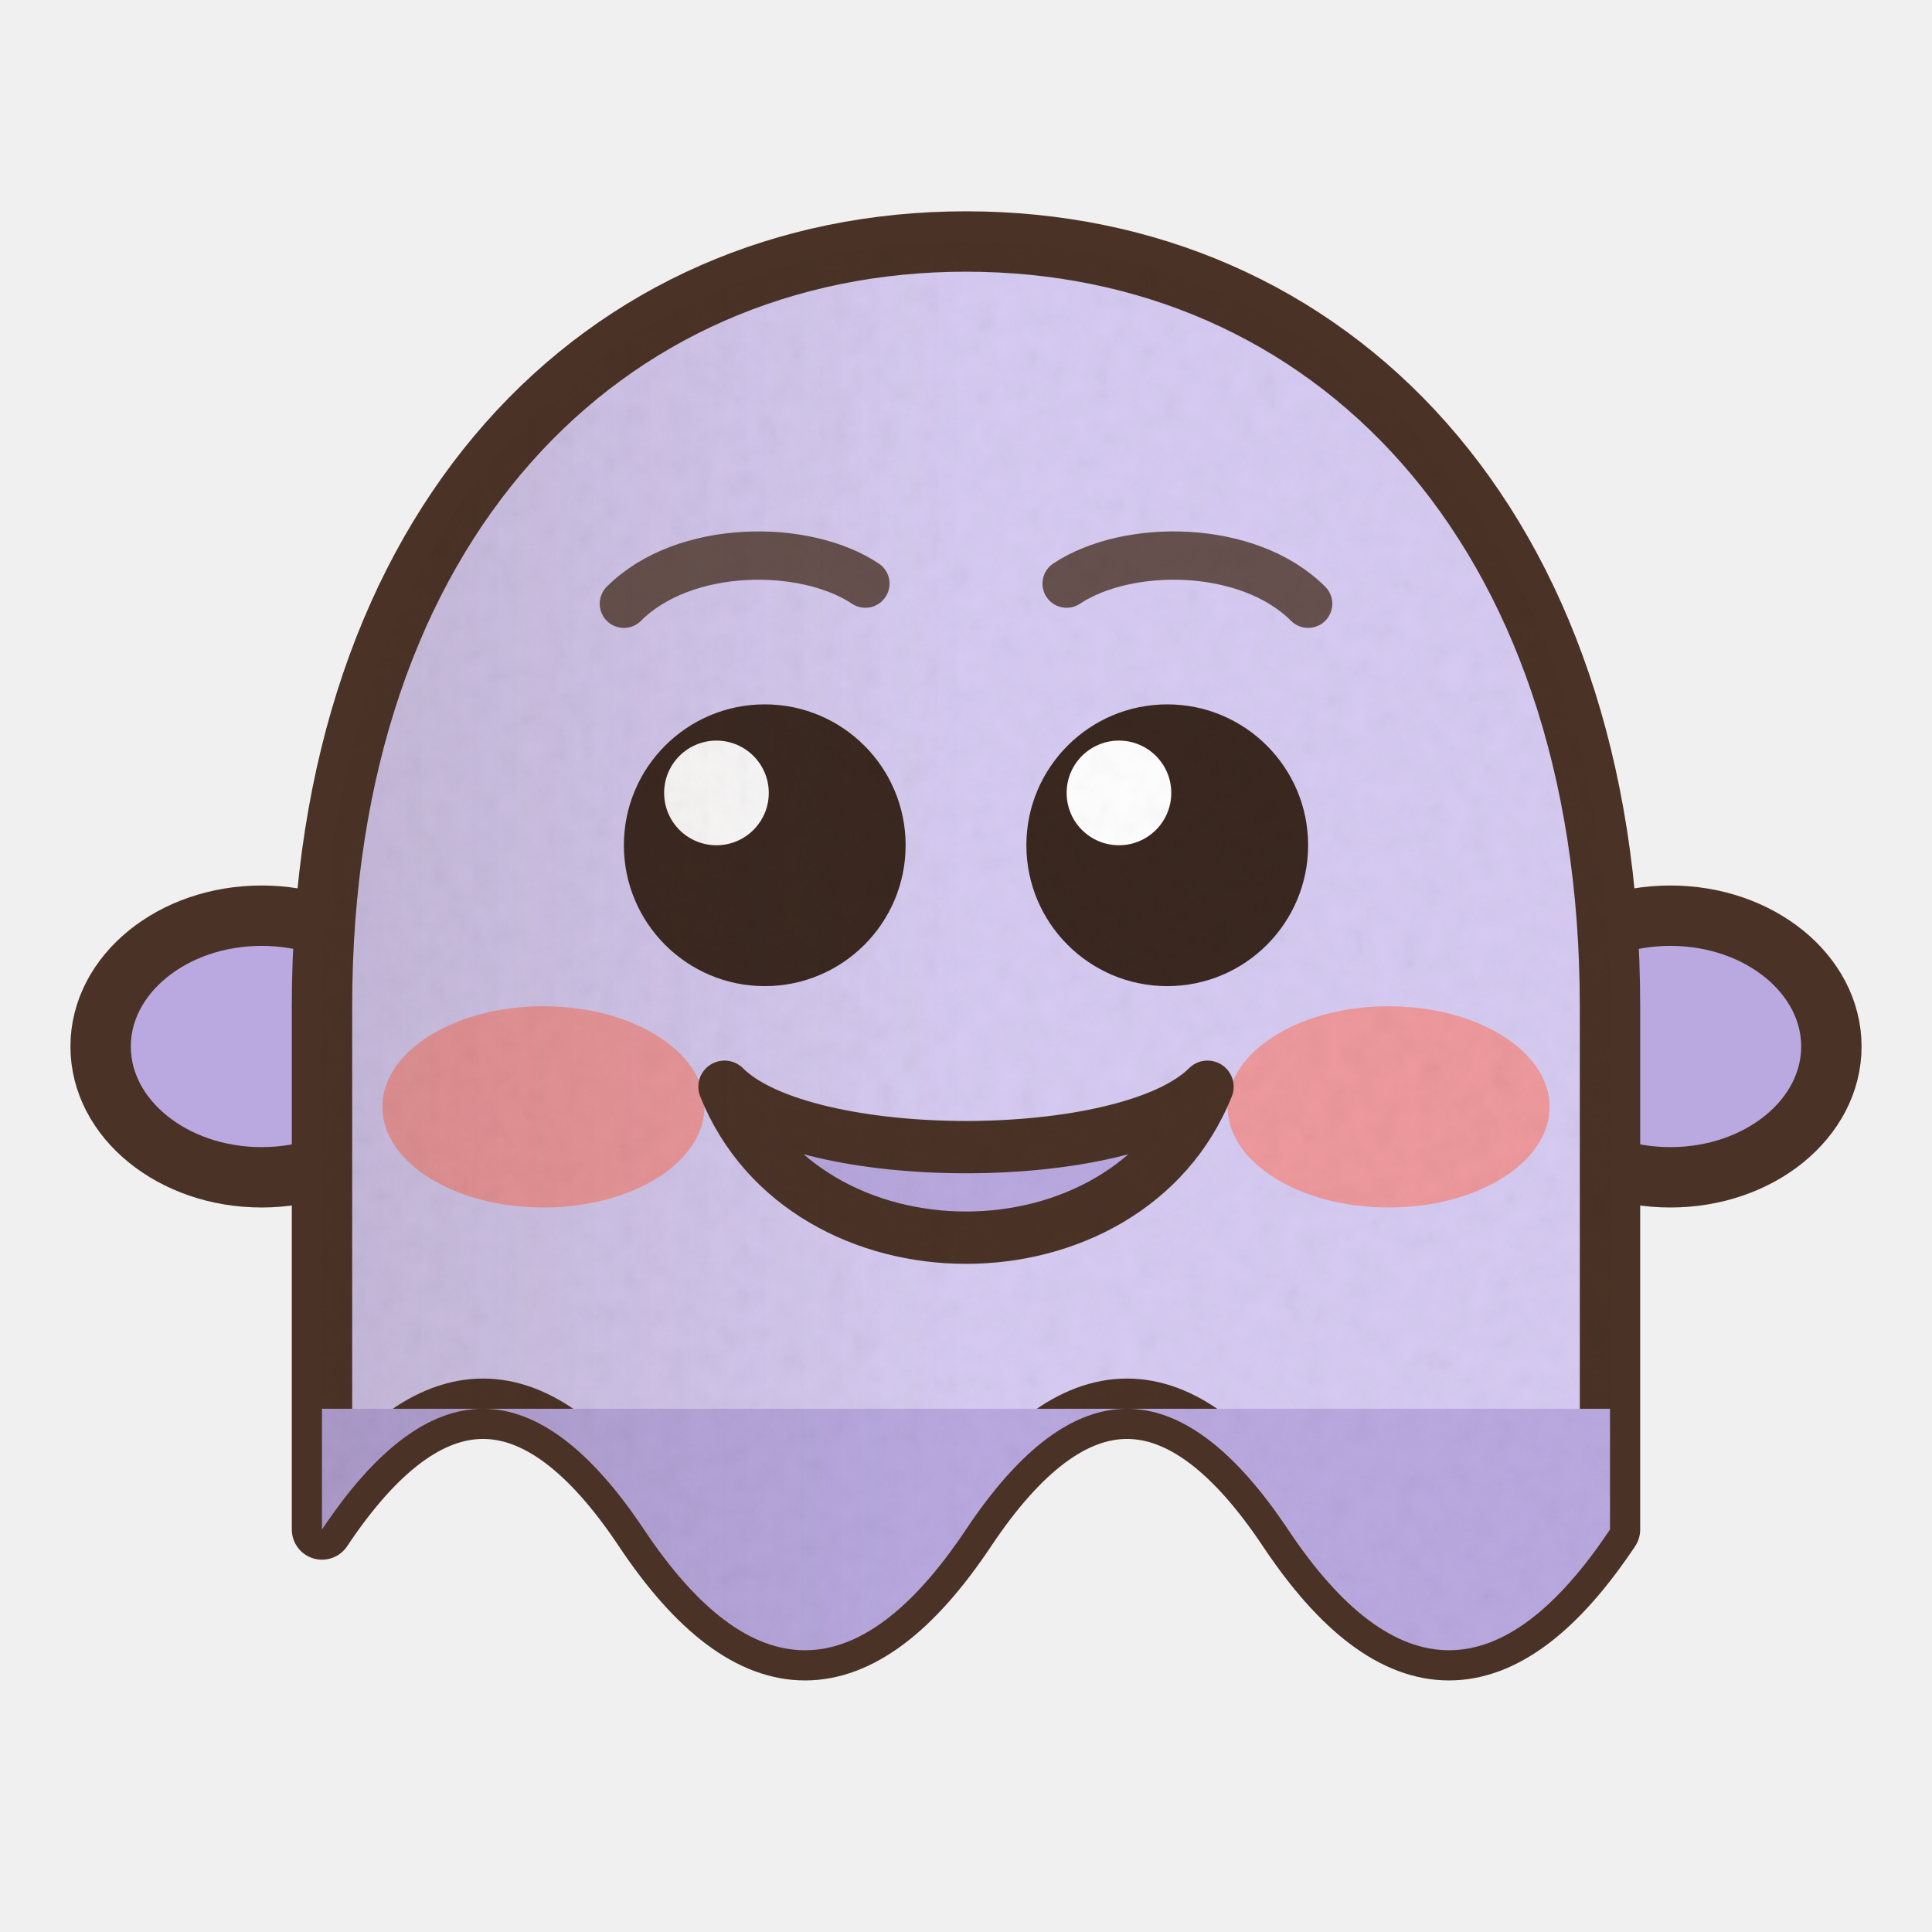
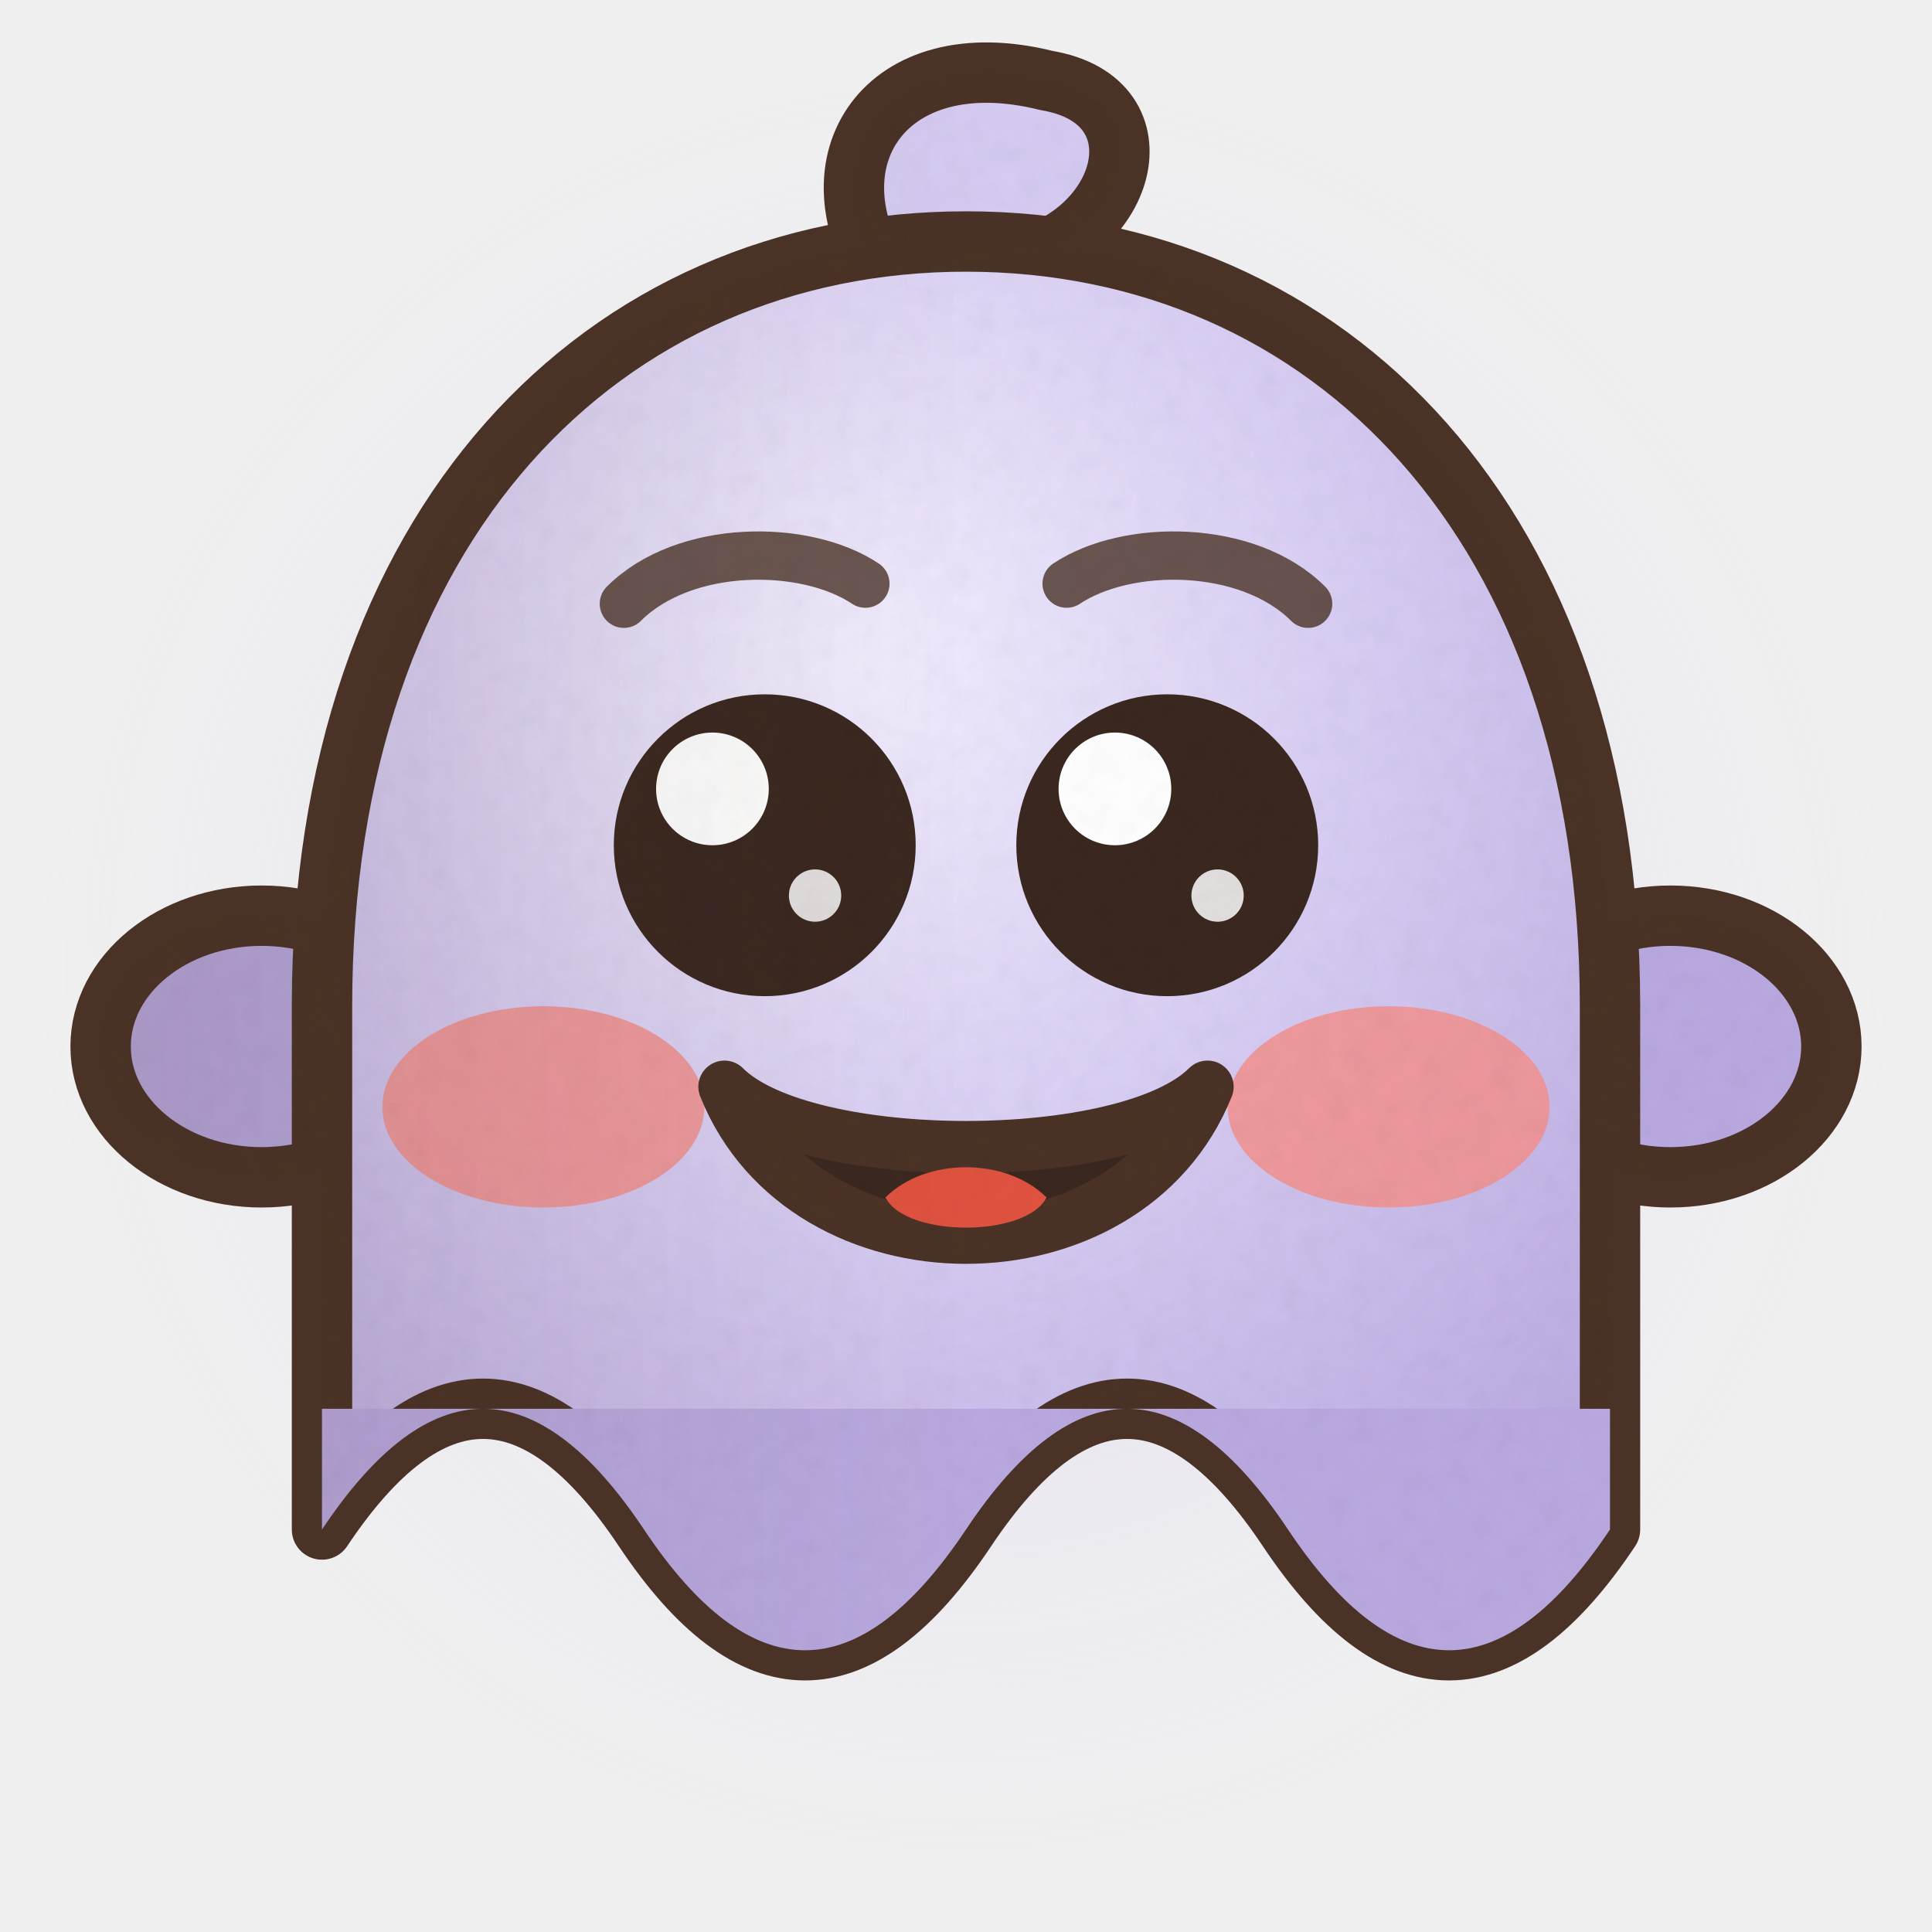
<svg xmlns="http://www.w3.org/2000/svg" viewBox="0 0 96 96" width="96" height="96">
  <defs>
-     <linearGradient id="gShade" x1="0" y1="0" x2="1" y2="0">
-       <stop offset="0" stop-color="#4A3226" stop-opacity="0.2" />
+     <radialGradient id="ghostI_body" cx="0.42" cy="0.3" r="0.8">
+       <stop offset="0" stop-color="#F3EEFF" />
+       <stop offset="0.5" stop-color="#D6CBF2" />
+       <stop offset="1" stop-color="#B9A9E0" />
+     </radialGradient>
+     <radialGradient id="ghostI_glow" cx="0.5" cy="0.5" r="0.5">
+       <stop offset="0" stop-color="#D6CBF2" stop-opacity="0.35" />
+       <stop offset="1" stop-color="#D6CBF2" stop-opacity="0" />
+     </radialGradient>
+     <linearGradient id="ghostI_shade" x1="0" y1="0" x2="1" y2="0">
+       <stop offset="0" stop-color="#4A3226" stop-opacity="0.16" />
      <stop offset="0.5" stop-color="#4A3226" stop-opacity="0" />
    </linearGradient>
-     <filter id="gGrain" x="0" y="0" width="100%" height="100%">
+     <filter id="ghostI_grain" x="0" y="0" width="100%" height="100%">
      <feTurbulence type="fractalNoise" baseFrequency="0.85" numOctaves="3" stitchTiles="stitch" />
      <feColorMatrix type="saturate" values="0" />
    </filter>
-     <clipPath id="gBody">
+     <clipPath id="ghostI_clip">
      <path d="M16,50 C16,26 30,12 48,12 C66,12 80,26 80,50 L80,76                q-8,12 -16,0 q-8,-12 -16,0 q-8,12 -16,0 q-8,-12 -16,0 Z" />
+       <ellipse cx="13" cy="52" rx="8" ry="6.5" />
+       <ellipse cx="83" cy="52" rx="8" ry="6.5" />
+       <path d="M44,14 C40,8 44,2 52,4 C58,5 56,12 50,13 Z" />
    </clipPath>
  </defs>
+   <circle cx="48" cy="48" r="47" fill="url(#ghostI_glow)" />
  <g stroke="#4A3226" stroke-width="3" stroke-linejoin="round" stroke-linecap="round">
    <ellipse cx="13" cy="52" rx="8" ry="6.5" fill="#B9A9E0" />
    <ellipse cx="83" cy="52" rx="8" ry="6.5" fill="#B9A9E0" />
-     <path d="M16,50 C16,26 30,12 48,12 C66,12 80,26 80,50 L80,76              q-8,12 -16,0 q-8,-12 -16,0 q-8,12 -16,0 q-8,-12 -16,0 Z" fill="#D6CBF2" />
+     <path d="M44,14 C40,8 44,2 52,4 C58,5 56,12 50,13 Z" fill="#D6CBF2" />
+     <path d="M16,50 C16,26 30,12 48,12 C66,12 80,26 80,50 L80,76              q-8,12 -16,0 q-8,-12 -16,0 q-8,12 -16,0 q-8,-12 -16,0 Z" fill="url(#ghostI_body)" />
    <path d="M16,70 L80,70 L80,76 q-8,12 -16,0 q-8,-12 -16,0 q-8,12 -16,0 q-8,-12 -16,0 Z" fill="#B9A9E0" stroke="none" />
-     <g clip-path="url(#gBody)">
+     <g clip-path="url(#ghostI_clip)">
      <ellipse cx="27" cy="55" rx="8" ry="5" fill="#F2908E" stroke="none" opacity="0.85" />
      <ellipse cx="69" cy="55" rx="8" ry="5" fill="#F2908E" stroke="none" opacity="0.85" />
    </g>
-     <circle cx="38" cy="42" r="7" fill="#3A2820" stroke="none" />
-     <circle cx="58" cy="42" r="7" fill="#3A2820" stroke="none" />
-     <circle cx="35.6" cy="39.4" r="2.6" fill="#FFFFFF" stroke="none" />
-     <circle cx="55.6" cy="39.4" r="2.6" fill="#FFFFFF" stroke="none" />
+     <circle cx="38" cy="42" r="7.5" fill="#3A2820" stroke="none" />
+     <circle cx="58" cy="42" r="7.5" fill="#3A2820" stroke="none" />
+     <circle cx="35.4" cy="39.2" r="2.8" fill="#FFFFFF" stroke="none" />
+     <circle cx="55.4" cy="39.2" r="2.8" fill="#FFFFFF" stroke="none" />
+     <circle cx="40.5" cy="44.5" r="1.3" fill="#FFFFFF" stroke="none" opacity="0.85" />
+     <circle cx="60.5" cy="44.5" r="1.3" fill="#FFFFFF" stroke="none" opacity="0.85" />
    <path d="M31,30 C34,27 40,27 43,29" fill="none" stroke-width="2.4" stroke-opacity="0.8" />
    <path d="M53,29 C56,27 62,27 65,30" fill="none" stroke-width="2.4" stroke-opacity="0.8" />
-     <path d="M36,54 C40,64 56,64 60,54 C56,58 40,58 36,54 Z" fill="#B9A9E0" stroke-width="2.6" />
+     <path d="M36,54 C40,64 56,64 60,54 C56,58 40,58 36,54 Z" fill="#3A2820" stroke-width="2.6" />
+     <path d="M44,59.5 C46,57.5 50,57.5 52,59.5 C51,61.5 45,61.5 44,59.5 Z" fill="#E15240" stroke="none" />
  </g>
-   <rect width="96" height="96" fill="url(#gShade)" clip-path="url(#gBody)" />
-   <rect width="96" height="96" filter="url(#gGrain)" clip-path="url(#gBody)" opacity="0.12" style="mix-blend-mode:multiply" />
+   <rect width="96" height="96" fill="url(#ghostI_shade)" clip-path="url(#ghostI_clip)" />
+   <rect width="96" height="96" filter="url(#ghostI_grain)" clip-path="url(#ghostI_clip)" opacity="0.1" style="mix-blend-mode:multiply" />
</svg>
